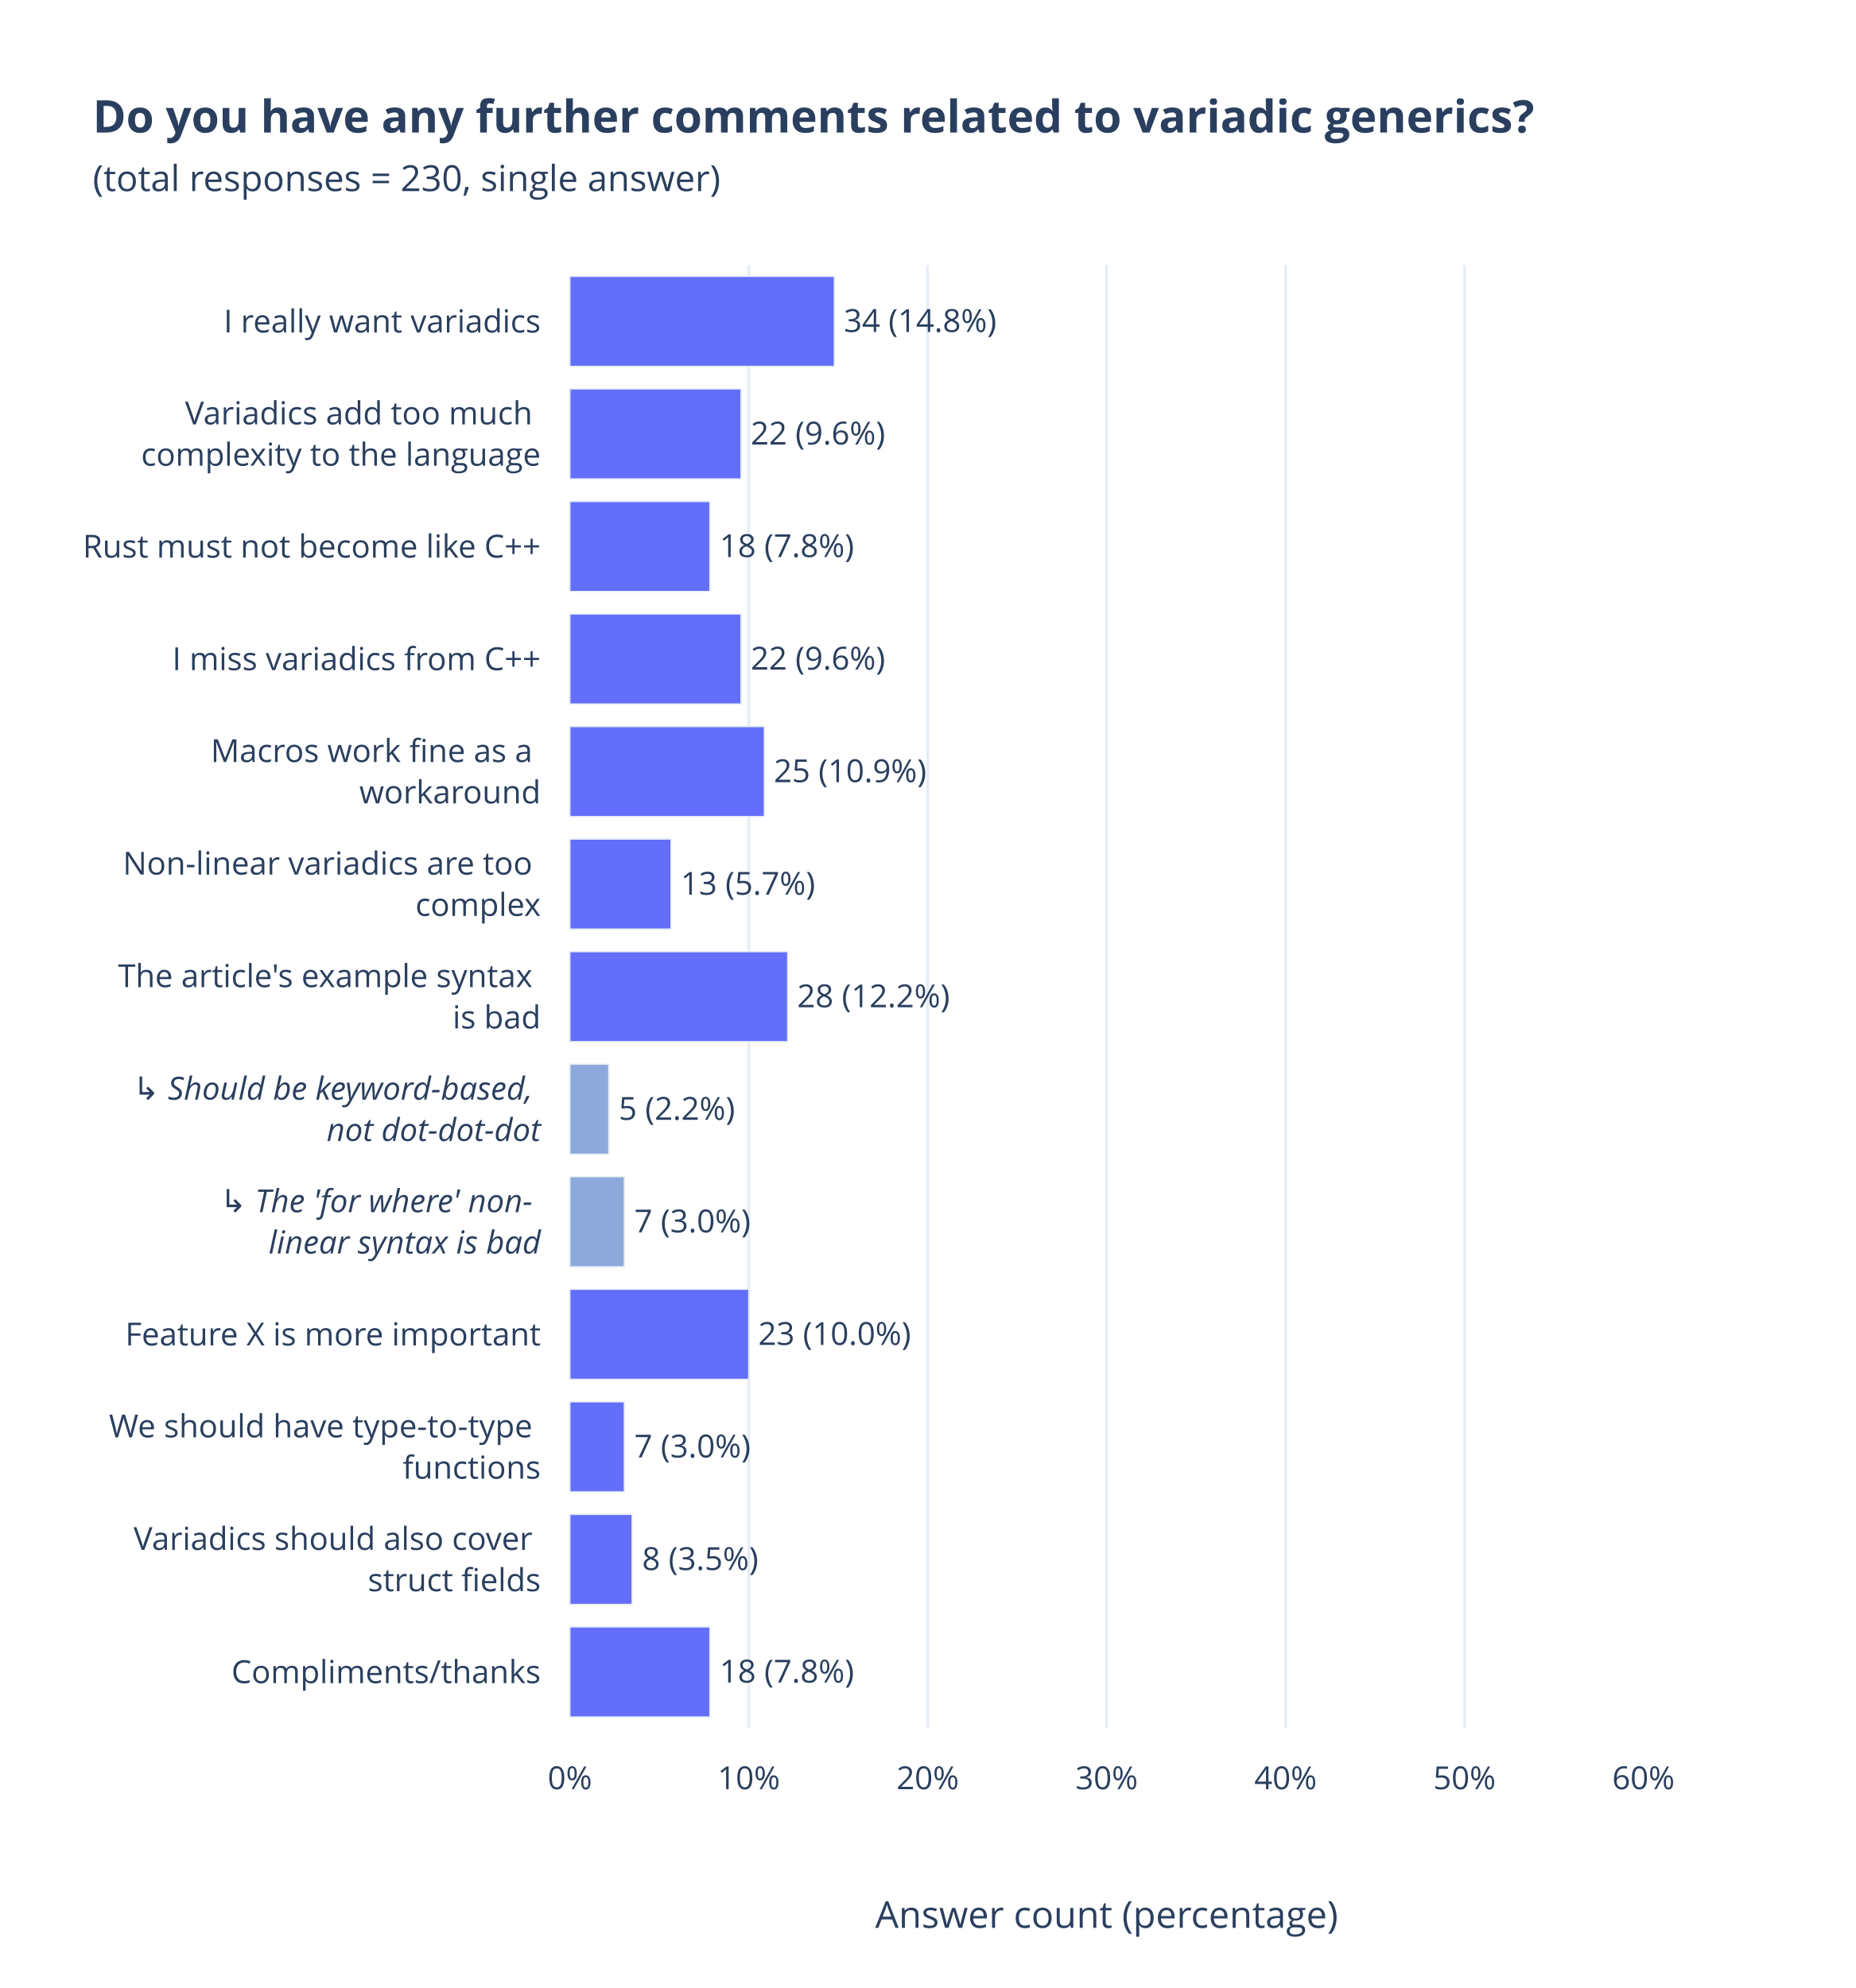
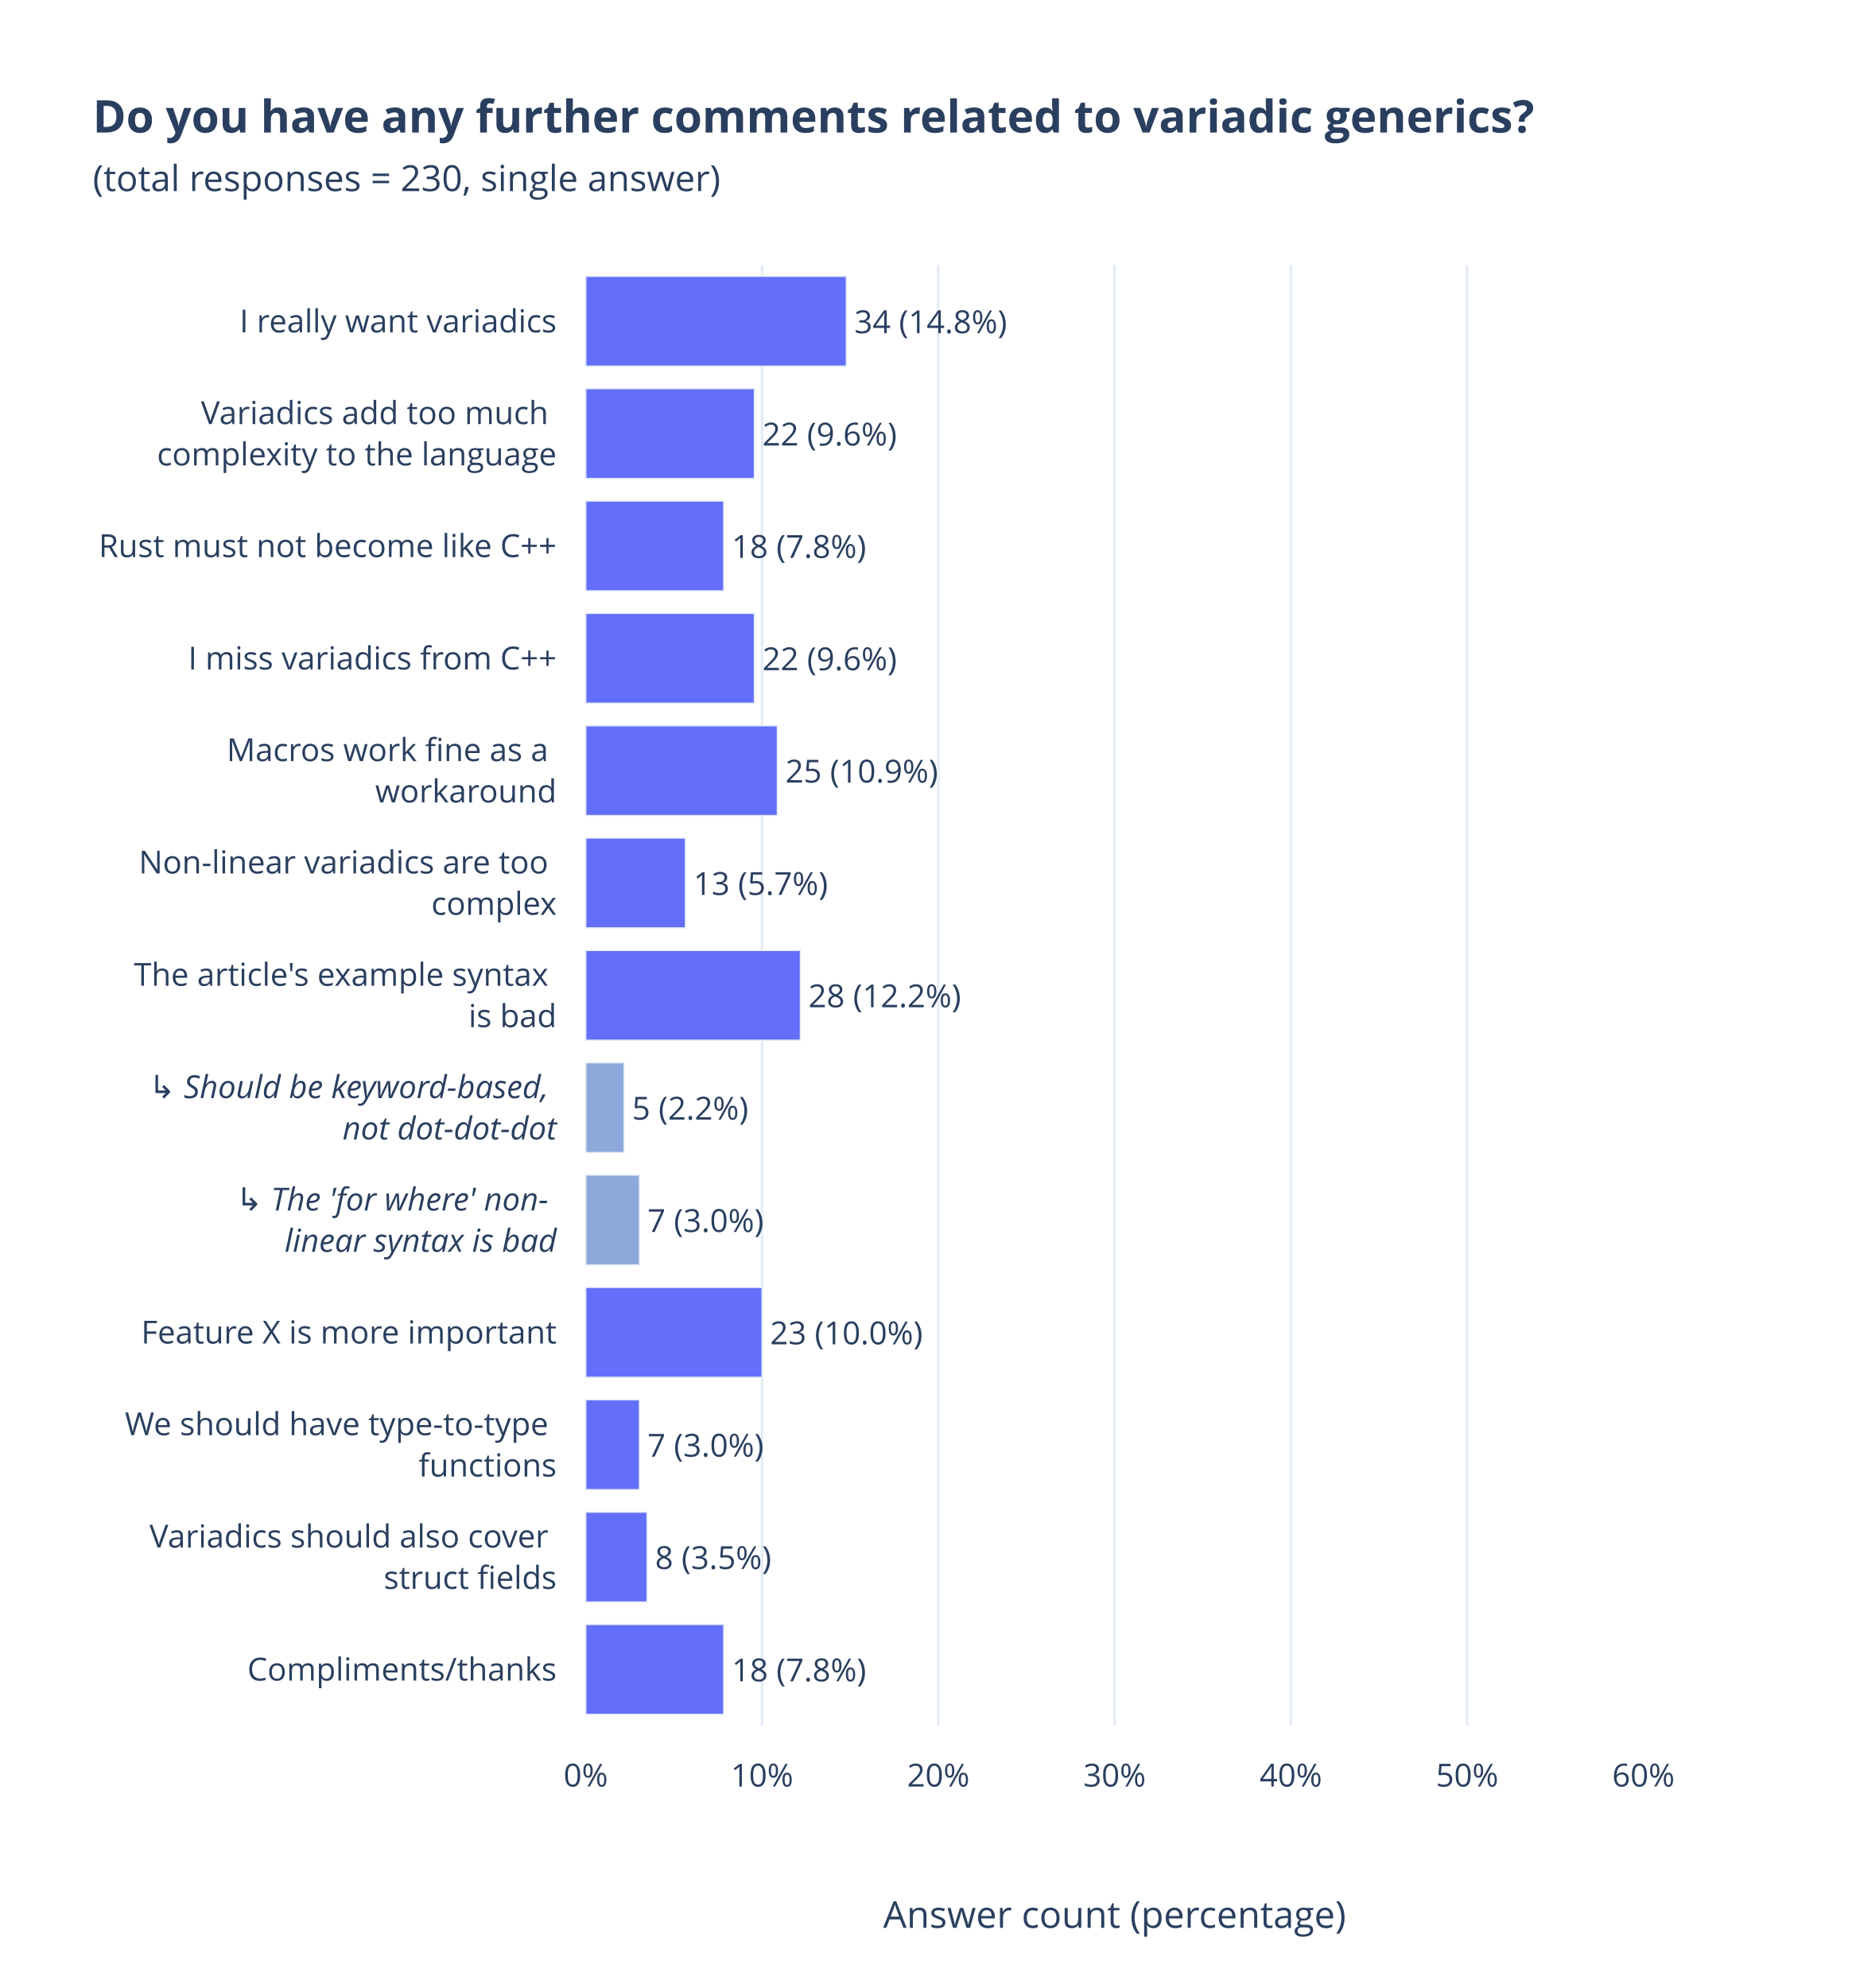
<svg xmlns="http://www.w3.org/2000/svg" class="main-svg" width="700" height="750" style="" viewBox="0 0 700 750">
  <rect x="0" y="0" width="700" height="750" style="fill: rgb(255, 255, 255); fill-opacity: 1;" />
-   <defs id="defs-25baeb">
+   <defs id="defs-d99939">
    <g class="clips">
-       <clipPath id="clip25baebxyplot" class="plotclip">
-         <rect width="405" height="552" />
-       </clipPath>
-       <clipPath class="axesclip" id="clip25baebx">
-         <rect x="215" y="0" width="405" height="750" />
-       </clipPath>
-       <clipPath class="axesclip" id="clip25baeby">
-         <rect x="0" y="100" width="700" height="552" />
-       </clipPath>
-       <clipPath class="axesclip" id="clip25baebxy">
-         <rect x="215" y="100" width="405" height="552" />
+       <clipPath id="clipd99939xyplot" class="plotclip">
+         <rect width="399" height="551" />
+       </clipPath>
+       <clipPath class="axesclip" id="clipd99939x">
+         <rect x="221" y="0" width="399" height="750" />
+       </clipPath>
+       <clipPath class="axesclip" id="clipd99939y">
+         <rect x="0" y="100" width="700" height="551" />
+       </clipPath>
+       <clipPath class="axesclip" id="clipd99939xy">
+         <rect x="221" y="100" width="399" height="551" />
      </clipPath>
    </g>
    <g class="gradients" />
    <g class="patterns" />
  </defs>
  <g class="bglayer">
-     <rect class="bg" x="205" y="90" width="425" height="572" style="fill: rgb(255, 255, 255); fill-opacity: 1; stroke-width: 0;" />
+     <rect class="bg" x="211" y="90" width="419" height="571" style="fill: rgb(255, 255, 255); fill-opacity: 1; stroke-width: 0;" />
  </g>
  <g class="layer-below">
    <g class="imagelayer" />
    <g class="shapelayer" />
  </g>
  <g class="cartesianlayer">
    <g class="subplot xy">
      <g class="layer-subplot">
        <g class="shapelayer" />
        <g class="imagelayer" />
      </g>
      <g class="minor-gridlayer">
        <g class="x" />
        <g class="y" />
      </g>
      <g class="gridlayer">
        <g class="x">
-           <path class="xgrid crisp" transform="translate(282.5,0)" d="M0,100v552" style="stroke: rgb(229, 236, 246); stroke-opacity: 1; stroke-width: 1px;" />
-           <path class="xgrid crisp" transform="translate(350,0)" d="M0,100v552" style="stroke: rgb(229, 236, 246); stroke-opacity: 1; stroke-width: 1px;" />
-           <path class="xgrid crisp" transform="translate(417.5,0)" d="M0,100v552" style="stroke: rgb(229, 236, 246); stroke-opacity: 1; stroke-width: 1px;" />
-           <path class="xgrid crisp" transform="translate(485,0)" d="M0,100v552" style="stroke: rgb(229, 236, 246); stroke-opacity: 1; stroke-width: 1px;" />
-           <path class="xgrid crisp" transform="translate(552.5,0)" d="M0,100v552" style="stroke: rgb(229, 236, 246); stroke-opacity: 1; stroke-width: 1px;" />
+           <path class="xgrid crisp" transform="translate(287.5,0)" d="M0,100v551" style="stroke: rgb(229, 236, 246); stroke-opacity: 1; stroke-width: 1px;" />
+           <path class="xgrid crisp" transform="translate(354,0)" d="M0,100v551" style="stroke: rgb(229, 236, 246); stroke-opacity: 1; stroke-width: 1px;" />
+           <path class="xgrid crisp" transform="translate(420.5,0)" d="M0,100v551" style="stroke: rgb(229, 236, 246); stroke-opacity: 1; stroke-width: 1px;" />
+           <path class="xgrid crisp" transform="translate(487,0)" d="M0,100v551" style="stroke: rgb(229, 236, 246); stroke-opacity: 1; stroke-width: 1px;" />
+           <path class="xgrid crisp" transform="translate(553.5,0)" d="M0,100v551" style="stroke: rgb(229, 236, 246); stroke-opacity: 1; stroke-width: 1px;" />
        </g>
        <g class="y" />
      </g>
      <g class="zerolinelayer">
-         <path class="xzl zl crisp" transform="translate(215,0)" d="M0,100v552" style="stroke: rgb(255, 255, 255); stroke-opacity: 1; stroke-width: 2px;" />
+         <path class="xzl zl crisp" transform="translate(221,0)" d="M0,100v551" style="stroke: rgb(255, 255, 255); stroke-opacity: 1; stroke-width: 2px;" />
      </g>
      <g class="layer-between">
        <g class="shapelayer" />
        <g class="imagelayer" />
      </g>
      <path class="xlines-below" />
      <path class="ylines-below" />
      <g class="overlines-below" />
      <g class="xaxislayer-below" />
      <g class="yaxislayer-below" />
      <g class="overaxes-below" />
      <g class="overplot">
-         <g class="xy" transform="translate(215,100)" clip-path="url(#clip25baebxyplot)">
+         <g class="xy" transform="translate(221,100)" clip-path="url(#clipd99939xyplot)">
          <g class="barlayer mlayer">
            <g class="trace bars" style="opacity: 1;">
              <g class="points">
                <g class="point">
-                   <path d="M0,38.22V4.25H99.78V38.22Z" style="vector-effect: none; opacity: 1; stroke-width: 0.5px; fill: rgb(99, 110, 250); fill-opacity: 1; stroke: rgb(229, 236, 246); stroke-opacity: 1;" />
-                   <text class="bartext bartext-outside" text-anchor="middle" data-notex="1" x="0" y="0" style="font-family: 'Open Sans', verdana, arial, sans-serif; font-size: 12px; fill: rgb(42, 63, 95); fill-opacity: 1; white-space: pre;" transform="translate(132.1394,25.235)">34 (14.8%)</text>
-                 </g>
-                 <g class="point">
-                   <path d="M0,80.68V46.71H64.57V80.68Z" style="vector-effect: none; opacity: 1; stroke-width: 0.5px; fill: rgb(99, 110, 250); fill-opacity: 1; stroke: rgb(229, 236, 246); stroke-opacity: 1;" />
-                   <text class="bartext bartext-outside" text-anchor="middle" data-notex="1" x="0" y="0" style="font-family: 'Open Sans', verdana, arial, sans-serif; font-size: 12px; fill: rgb(42, 63, 95); fill-opacity: 1; white-space: pre;" transform="translate(93.58562,67.695)">22 (9.6%)</text>
-                 </g>
-                 <g class="point">
-                   <path d="M0,123.14V89.17H52.83V123.14Z" style="vector-effect: none; opacity: 1; stroke-width: 0.5px; fill: rgb(99, 110, 250); fill-opacity: 1; stroke: rgb(229, 236, 246); stroke-opacity: 1;" />
-                   <text class="bartext bartext-outside" text-anchor="middle" data-notex="1" x="0" y="0" style="font-family: 'Open Sans', verdana, arial, sans-serif; font-size: 12px; fill: rgb(42, 63, 95); fill-opacity: 1; white-space: pre;" transform="translate(81.84562,110.155)">18 (7.8%)</text>
-                 </g>
-                 <g class="point">
-                   <path d="M0,165.6V131.63H64.57V165.6Z" style="vector-effect: none; opacity: 1; stroke-width: 0.5px; fill: rgb(99, 110, 250); fill-opacity: 1; stroke: rgb(229, 236, 246); stroke-opacity: 1;" />
-                   <text class="bartext bartext-outside" text-anchor="middle" data-notex="1" x="0" y="0" style="font-family: 'Open Sans', verdana, arial, sans-serif; font-size: 12px; fill: rgb(42, 63, 95); fill-opacity: 1; white-space: pre;" transform="translate(93.58562,152.615)">22 (9.6%)</text>
-                 </g>
-                 <g class="point">
-                   <path d="M0,208.06V174.09H73.37V208.06Z" style="vector-effect: none; opacity: 1; stroke-width: 0.5px; fill: rgb(99, 110, 250); fill-opacity: 1; stroke: rgb(229, 236, 246); stroke-opacity: 1;" />
-                   <text class="bartext bartext-outside" text-anchor="middle" data-notex="1" x="0" y="0" style="font-family: 'Open Sans', verdana, arial, sans-serif; font-size: 12px; fill: rgb(42, 63, 95); fill-opacity: 1; white-space: pre;" transform="translate(105.7294,195.075)">25 (10.9%)</text>
-                 </g>
-                 <g class="point">
-                   <path d="M0,250.52V216.55H38.15V250.52Z" style="vector-effect: none; opacity: 1; stroke-width: 0.5px; fill: rgb(99, 110, 250); fill-opacity: 1; stroke: rgb(229, 236, 246); stroke-opacity: 1;" />
-                   <text class="bartext bartext-outside" text-anchor="middle" data-notex="1" x="0" y="0" style="font-family: 'Open Sans', verdana, arial, sans-serif; font-size: 12px; fill: rgb(42, 63, 95); fill-opacity: 1; white-space: pre;" transform="translate(67.16563,237.535)">13 (5.7%)</text>
-                 </g>
-                 <g class="point">
-                   <path d="M0,292.98V259.02H82.17V292.98Z" style="vector-effect: none; opacity: 1; stroke-width: 0.5px; fill: rgb(99, 110, 250); fill-opacity: 1; stroke: rgb(229, 236, 246); stroke-opacity: 1;" />
-                   <text class="bartext bartext-outside" text-anchor="middle" data-notex="1" x="0" y="0" style="font-family: 'Open Sans', verdana, arial, sans-serif; font-size: 12px; fill: rgb(42, 63, 95); fill-opacity: 1; white-space: pre;" transform="translate(114.5294,280)">28 (12.2%)</text>
-                 </g>
-                 <g class="point">
-                   <path d="M0,335.45V301.48H14.67V335.45Z" style="vector-effect: none; opacity: 1; stroke-width: 0.5px; fill: rgb(141, 169, 219); fill-opacity: 1; stroke: rgb(229, 236, 246); stroke-opacity: 1;" />
-                   <text class="bartext bartext-outside" text-anchor="middle" data-notex="1" x="0" y="0" style="font-family: 'Open Sans', verdana, arial, sans-serif; font-size: 12px; fill: rgb(42, 63, 95); fill-opacity: 1; white-space: pre;" transform="translate(40.3575,322.465)">5 (2.2%)</text>
-                 </g>
-                 <g class="point">
-                   <path d="M0,377.91V343.94H20.54V377.91Z" style="vector-effect: none; opacity: 1; stroke-width: 0.5px; fill: rgb(141, 169, 219); fill-opacity: 1; stroke: rgb(229, 236, 246); stroke-opacity: 1;" />
-                   <text class="bartext bartext-outside" text-anchor="middle" data-notex="1" x="0" y="0" style="font-family: 'Open Sans', verdana, arial, sans-serif; font-size: 12px; fill: rgb(42, 63, 95); fill-opacity: 1; white-space: pre;" transform="translate(46.2275,364.925)">7 (3.0%)</text>
-                 </g>
-                 <g class="point">
-                   <path d="M0,420.37V386.4H67.5V420.37Z" style="vector-effect: none; opacity: 1; stroke-width: 0.5px; fill: rgb(99, 110, 250); fill-opacity: 1; stroke: rgb(229, 236, 246); stroke-opacity: 1;" />
-                   <text class="bartext bartext-outside" text-anchor="middle" data-notex="1" x="0" y="0" style="font-family: 'Open Sans', verdana, arial, sans-serif; font-size: 12px; fill: rgb(42, 63, 95); fill-opacity: 1; white-space: pre;" transform="translate(99.85938,407.385)">23 (10.0%)</text>
-                 </g>
-                 <g class="point">
-                   <path d="M0,462.83V428.86H20.54V462.83Z" style="vector-effect: none; opacity: 1; stroke-width: 0.5px; fill: rgb(99, 110, 250); fill-opacity: 1; stroke: rgb(229, 236, 246); stroke-opacity: 1;" />
-                   <text class="bartext bartext-outside" text-anchor="middle" data-notex="1" x="0" y="0" style="font-family: 'Open Sans', verdana, arial, sans-serif; font-size: 12px; fill: rgb(42, 63, 95); fill-opacity: 1; white-space: pre;" transform="translate(46.2275,449.845)">7 (3.0%)</text>
-                 </g>
-                 <g class="point">
-                   <path d="M0,505.29V471.32H23.48V505.29Z" style="vector-effect: none; opacity: 1; stroke-width: 0.5px; fill: rgb(99, 110, 250); fill-opacity: 1; stroke: rgb(229, 236, 246); stroke-opacity: 1;" />
-                   <text class="bartext bartext-outside" text-anchor="middle" data-notex="1" x="0" y="0" style="font-family: 'Open Sans', verdana, arial, sans-serif; font-size: 12px; fill: rgb(42, 63, 95); fill-opacity: 1; white-space: pre;" transform="translate(49.1675,492.305)">8 (3.5%)</text>
-                 </g>
-                 <g class="point">
-                   <path d="M0,547.75V513.78H52.83V547.75Z" style="vector-effect: none; opacity: 1; stroke-width: 0.5px; fill: rgb(99, 110, 250); fill-opacity: 1; stroke: rgb(229, 236, 246); stroke-opacity: 1;" />
-                   <text class="bartext bartext-outside" text-anchor="middle" data-notex="1" x="0" y="0" style="font-family: 'Open Sans', verdana, arial, sans-serif; font-size: 12px; fill: rgb(42, 63, 95); fill-opacity: 1; white-space: pre;" transform="translate(81.84562,534.765)">18 (7.8%)</text>
+                   <path d="M0,38.15V4.24H98.3V38.15Z" style="vector-effect: none; opacity: 1; stroke-width: 0.5px; fill: rgb(99, 110, 250); fill-opacity: 1; stroke: rgb(229, 236, 246); stroke-opacity: 1;" />
+                   <text class="bartext bartext-outside" text-anchor="middle" data-notex="1" x="0" y="0" style="font-family: 'Open Sans', verdana, arial, sans-serif; font-size: 12px; fill: rgb(42, 63, 95); fill-opacity: 1; white-space: pre;" transform="translate(130.1125,25.695)">34 (14.8%)</text>
+                 </g>
+                 <g class="point">
+                   <path d="M0,80.53V46.62H63.61V80.53Z" style="vector-effect: none; opacity: 1; stroke-width: 0.5px; fill: rgb(99, 110, 250); fill-opacity: 1; stroke: rgb(229, 236, 246); stroke-opacity: 1;" />
+                   <text class="bartext bartext-outside" text-anchor="middle" data-notex="1" x="0" y="0" style="font-family: 'Open Sans', verdana, arial, sans-serif; font-size: 12px; fill: rgb(42, 63, 95); fill-opacity: 1; white-space: pre;" transform="translate(91.985,68.075)">22 (9.6%)</text>
+                 </g>
+                 <g class="point">
+                   <path d="M0,122.92V89.01H52.04V122.92Z" style="vector-effect: none; opacity: 1; stroke-width: 0.5px; fill: rgb(99, 110, 250); fill-opacity: 1; stroke: rgb(229, 236, 246); stroke-opacity: 1;" />
+                   <text class="bartext bartext-outside" text-anchor="middle" data-notex="1" x="0" y="0" style="font-family: 'Open Sans', verdana, arial, sans-serif; font-size: 12px; fill: rgb(42, 63, 95); fill-opacity: 1; white-space: pre;" transform="translate(80.415,110.465)">18 (7.8%)</text>
+                 </g>
+                 <g class="point">
+                   <path d="M0,165.3V131.39H63.61V165.3Z" style="vector-effect: none; opacity: 1; stroke-width: 0.5px; fill: rgb(99, 110, 250); fill-opacity: 1; stroke: rgb(229, 236, 246); stroke-opacity: 1;" />
+                   <text class="bartext bartext-outside" text-anchor="middle" data-notex="1" x="0" y="0" style="font-family: 'Open Sans', verdana, arial, sans-serif; font-size: 12px; fill: rgb(42, 63, 95); fill-opacity: 1; white-space: pre;" transform="translate(91.985,152.845)">22 (9.6%)</text>
+                 </g>
+                 <g class="point">
+                   <path d="M0,207.68V173.78H72.28V207.68Z" style="vector-effect: none; opacity: 1; stroke-width: 0.5px; fill: rgb(99, 110, 250); fill-opacity: 1; stroke: rgb(229, 236, 246); stroke-opacity: 1;" />
+                   <text class="bartext bartext-outside" text-anchor="middle" data-notex="1" x="0" y="0" style="font-family: 'Open Sans', verdana, arial, sans-serif; font-size: 12px; fill: rgb(42, 63, 95); fill-opacity: 1; white-space: pre;" transform="translate(104.0925,195.23)">25 (10.9%)</text>
+                 </g>
+                 <g class="point">
+                   <path d="M0,250.07V216.16H37.59V250.07Z" style="vector-effect: none; opacity: 1; stroke-width: 0.5px; fill: rgb(99, 110, 250); fill-opacity: 1; stroke: rgb(229, 236, 246); stroke-opacity: 1;" />
+                   <text class="bartext bartext-outside" text-anchor="middle" data-notex="1" x="0" y="0" style="font-family: 'Open Sans', verdana, arial, sans-serif; font-size: 12px; fill: rgb(42, 63, 95); fill-opacity: 1; white-space: pre;" transform="translate(65.965,237.615)">13 (5.7%)</text>
+                 </g>
+                 <g class="point">
+                   <path d="M0,292.45V258.55H80.96V292.45Z" style="vector-effect: none; opacity: 1; stroke-width: 0.5px; fill: rgb(99, 110, 250); fill-opacity: 1; stroke: rgb(229, 236, 246); stroke-opacity: 1;" />
+                   <text class="bartext bartext-outside" text-anchor="middle" data-notex="1" x="0" y="0" style="font-family: 'Open Sans', verdana, arial, sans-serif; font-size: 12px; fill: rgb(42, 63, 95); fill-opacity: 1; white-space: pre;" transform="translate(112.7725,280)">28 (12.2%)</text>
+                 </g>
+                 <g class="point">
+                   <path d="M0,334.84V300.93H14.46V334.84Z" style="vector-effect: none; opacity: 1; stroke-width: 0.5px; fill: rgb(141, 169, 219); fill-opacity: 1; stroke: rgb(229, 236, 246); stroke-opacity: 1;" />
+                   <text class="bartext bartext-outside" text-anchor="middle" data-notex="1" x="0" y="0" style="font-family: 'Open Sans', verdana, arial, sans-serif; font-size: 12px; fill: rgb(42, 63, 95); fill-opacity: 1; white-space: pre;" transform="translate(39.3975,322.385)">5 (2.2%)</text>
+                 </g>
+                 <g class="point">
+                   <path d="M0,377.22V343.32H20.24V377.22Z" style="vector-effect: none; opacity: 1; stroke-width: 0.5px; fill: rgb(141, 169, 219); fill-opacity: 1; stroke: rgb(229, 236, 246); stroke-opacity: 1;" />
+                   <text class="bartext bartext-outside" text-anchor="middle" data-notex="1" x="0" y="0" style="font-family: 'Open Sans', verdana, arial, sans-serif; font-size: 12px; fill: rgb(42, 63, 95); fill-opacity: 1; white-space: pre;" transform="translate(45.1775,364.77)">7 (3.0%)</text>
+                 </g>
+                 <g class="point">
+                   <path d="M0,419.61V385.7H66.5V419.61Z" style="vector-effect: none; opacity: 1; stroke-width: 0.5px; fill: rgb(99, 110, 250); fill-opacity: 1; stroke: rgb(229, 236, 246); stroke-opacity: 1;" />
+                   <text class="bartext bartext-outside" text-anchor="middle" data-notex="1" x="0" y="0" style="font-family: 'Open Sans', verdana, arial, sans-serif; font-size: 12px; fill: rgb(42, 63, 95); fill-opacity: 1; white-space: pre;" transform="translate(98.3125,407.155)">23 (10.0%)</text>
+                 </g>
+                 <g class="point">
+                   <path d="M0,461.99V428.08H20.24V461.99Z" style="vector-effect: none; opacity: 1; stroke-width: 0.5px; fill: rgb(99, 110, 250); fill-opacity: 1; stroke: rgb(229, 236, 246); stroke-opacity: 1;" />
+                   <text class="bartext bartext-outside" text-anchor="middle" data-notex="1" x="0" y="0" style="font-family: 'Open Sans', verdana, arial, sans-serif; font-size: 12px; fill: rgb(42, 63, 95); fill-opacity: 1; white-space: pre;" transform="translate(45.1775,449.535)">7 (3.0%)</text>
+                 </g>
+                 <g class="point">
+                   <path d="M0,504.38V470.47H23.13V504.38Z" style="vector-effect: none; opacity: 1; stroke-width: 0.5px; fill: rgb(99, 110, 250); fill-opacity: 1; stroke: rgb(229, 236, 246); stroke-opacity: 1;" />
+                   <text class="bartext bartext-outside" text-anchor="middle" data-notex="1" x="0" y="0" style="font-family: 'Open Sans', verdana, arial, sans-serif; font-size: 12px; fill: rgb(42, 63, 95); fill-opacity: 1; white-space: pre;" transform="translate(48.0675,491.925)">8 (3.5%)</text>
+                 </g>
+                 <g class="point">
+                   <path d="M0,546.76V512.85H52.04V546.76Z" style="vector-effect: none; opacity: 1; stroke-width: 0.5px; fill: rgb(99, 110, 250); fill-opacity: 1; stroke: rgb(229, 236, 246); stroke-opacity: 1;" />
+                   <text class="bartext bartext-outside" text-anchor="middle" data-notex="1" x="0" y="0" style="font-family: 'Open Sans', verdana, arial, sans-serif; font-size: 12px; fill: rgb(42, 63, 95); fill-opacity: 1; white-space: pre;" transform="translate(80.415,534.305)">18 (7.8%)</text>
                </g>
              </g>
            </g>
          </g>
        </g>
      </g>
      <path class="xlines-above crisp" d="M0,0" style="fill: none;" />
      <path class="ylines-above crisp" d="M0,0" style="fill: none;" />
      <g class="overlines-above" />
      <g class="xaxislayer-above">
        <g class="xtick">
-           <text text-anchor="middle" x="0" y="675" transform="translate(215,0)" style="font-family: 'Open Sans', verdana, arial, sans-serif; font-size: 12px; fill: rgb(42, 63, 95); fill-opacity: 1; white-space: pre; opacity: 1;">0%</text>
-         </g>
-         <g class="xtick">
-           <text text-anchor="middle" x="0" y="675" style="font-family: 'Open Sans', verdana, arial, sans-serif; font-size: 12px; fill: rgb(42, 63, 95); fill-opacity: 1; white-space: pre; opacity: 1;" transform="translate(282.5,0)">10%</text>
-         </g>
-         <g class="xtick">
-           <text text-anchor="middle" x="0" y="675" style="font-family: 'Open Sans', verdana, arial, sans-serif; font-size: 12px; fill: rgb(42, 63, 95); fill-opacity: 1; white-space: pre; opacity: 1;" transform="translate(350,0)">20%</text>
-         </g>
-         <g class="xtick">
-           <text text-anchor="middle" x="0" y="675" style="font-family: 'Open Sans', verdana, arial, sans-serif; font-size: 12px; fill: rgb(42, 63, 95); fill-opacity: 1; white-space: pre; opacity: 1;" transform="translate(417.5,0)">30%</text>
-         </g>
-         <g class="xtick">
-           <text text-anchor="middle" x="0" y="675" style="font-family: 'Open Sans', verdana, arial, sans-serif; font-size: 12px; fill: rgb(42, 63, 95); fill-opacity: 1; white-space: pre; opacity: 1;" transform="translate(485,0)">40%</text>
-         </g>
-         <g class="xtick">
-           <text text-anchor="middle" x="0" y="675" style="font-family: 'Open Sans', verdana, arial, sans-serif; font-size: 12px; fill: rgb(42, 63, 95); fill-opacity: 1; white-space: pre; opacity: 1;" transform="translate(552.5,0)">50%</text>
-         </g>
-         <g class="xtick">
-           <text text-anchor="middle" x="0" y="675" style="font-family: 'Open Sans', verdana, arial, sans-serif; font-size: 12px; fill: rgb(42, 63, 95); fill-opacity: 1; white-space: pre; opacity: 1;" transform="translate(620,0)">60%</text>
+           <text text-anchor="middle" x="0" y="674" transform="translate(221,0)" style="font-family: 'Open Sans', verdana, arial, sans-serif; font-size: 12px; fill: rgb(42, 63, 95); fill-opacity: 1; white-space: pre; opacity: 1;">0%</text>
+         </g>
+         <g class="xtick">
+           <text text-anchor="middle" x="0" y="674" style="font-family: 'Open Sans', verdana, arial, sans-serif; font-size: 12px; fill: rgb(42, 63, 95); fill-opacity: 1; white-space: pre; opacity: 1;" transform="translate(287.5,0)">10%</text>
+         </g>
+         <g class="xtick">
+           <text text-anchor="middle" x="0" y="674" style="font-family: 'Open Sans', verdana, arial, sans-serif; font-size: 12px; fill: rgb(42, 63, 95); fill-opacity: 1; white-space: pre; opacity: 1;" transform="translate(354,0)">20%</text>
+         </g>
+         <g class="xtick">
+           <text text-anchor="middle" x="0" y="674" style="font-family: 'Open Sans', verdana, arial, sans-serif; font-size: 12px; fill: rgb(42, 63, 95); fill-opacity: 1; white-space: pre; opacity: 1;" transform="translate(420.5,0)">30%</text>
+         </g>
+         <g class="xtick">
+           <text text-anchor="middle" x="0" y="674" style="font-family: 'Open Sans', verdana, arial, sans-serif; font-size: 12px; fill: rgb(42, 63, 95); fill-opacity: 1; white-space: pre; opacity: 1;" transform="translate(487,0)">40%</text>
+         </g>
+         <g class="xtick">
+           <text text-anchor="middle" x="0" y="674" style="font-family: 'Open Sans', verdana, arial, sans-serif; font-size: 12px; fill: rgb(42, 63, 95); fill-opacity: 1; white-space: pre; opacity: 1;" transform="translate(553.5,0)">50%</text>
+         </g>
+         <g class="xtick">
+           <text text-anchor="middle" x="0" y="674" style="font-family: 'Open Sans', verdana, arial, sans-serif; font-size: 12px; fill: rgb(42, 63, 95); fill-opacity: 1; white-space: pre; opacity: 1;" transform="translate(620,0)">60%</text>
        </g>
      </g>
      <g class="yaxislayer-above">
        <g class="ytick">
-           <text text-anchor="end" x="204" y="4.2" transform="translate(0,630.77)" style="font-family: 'Open Sans', verdana, arial, sans-serif; font-size: 12px; fill: rgb(42, 63, 95); fill-opacity: 1; white-space: pre; opacity: 1;">Compliments/thanks</text>
-         </g>
-         <g class="ytick">
-           <text text-anchor="end" x="204" y="4.2" transform="translate(0,588.31)translate(0,-7.8)" style="font-family: 'Open Sans', verdana, arial, sans-serif; font-size: 12px; fill: rgb(42, 63, 95); fill-opacity: 1; white-space: pre; opacity: 1;">
-             <tspan class="line" dy="0em" x="204" y="4.2">Variadics should also cover</tspan>
-             <tspan class="line" dy="1.3em" x="204" y="4.2">struct fields</tspan>
-           </text>
-         </g>
-         <g class="ytick">
-           <text text-anchor="end" x="204" y="4.2" transform="translate(0,545.85)translate(0,-7.8)" style="font-family: 'Open Sans', verdana, arial, sans-serif; font-size: 12px; fill: rgb(42, 63, 95); fill-opacity: 1; white-space: pre; opacity: 1;">
-             <tspan class="line" dy="0em" x="204" y="4.2">We should have type-to-type</tspan>
-             <tspan class="line" dy="1.3em" x="204" y="4.2">functions</tspan>
-           </text>
-         </g>
-         <g class="ytick">
-           <text text-anchor="end" x="204" y="4.2" transform="translate(0,503.38)" style="font-family: 'Open Sans', verdana, arial, sans-serif; font-size: 12px; fill: rgb(42, 63, 95); fill-opacity: 1; white-space: pre; opacity: 1;">Feature X is more important</text>
-         </g>
-         <g class="ytick">
-           <text text-anchor="end" x="204" y="4.2" transform="translate(0,460.92)translate(0,-7.8)" style="font-family: 'Open Sans', verdana, arial, sans-serif; font-size: 12px; fill: rgb(42, 63, 95); fill-opacity: 1; white-space: pre; opacity: 1;">
-             <tspan class="line" dy="0em" x="204" y="4.2">
+           <text text-anchor="end" x="210" y="4.2" transform="translate(0,629.81)" style="font-family: 'Open Sans', verdana, arial, sans-serif; font-size: 12px; fill: rgb(42, 63, 95); fill-opacity: 1; white-space: pre; opacity: 1;">Compliments/thanks</text>
+         </g>
+         <g class="ytick">
+           <text text-anchor="end" x="210" y="4.2" transform="translate(0,587.42)translate(0,-7.8)" style="font-family: 'Open Sans', verdana, arial, sans-serif; font-size: 12px; fill: rgb(42, 63, 95); fill-opacity: 1; white-space: pre; opacity: 1;">
+             <tspan class="line" dy="0em" x="210" y="4.2">Variadics should also cover</tspan>
+             <tspan class="line" dy="1.3em" x="210" y="4.2">struct fields</tspan>
+           </text>
+         </g>
+         <g class="ytick">
+           <text text-anchor="end" x="210" y="4.2" transform="translate(0,545.04)translate(0,-7.8)" style="font-family: 'Open Sans', verdana, arial, sans-serif; font-size: 12px; fill: rgb(42, 63, 95); fill-opacity: 1; white-space: pre; opacity: 1;">
+             <tspan class="line" dy="0em" x="210" y="4.2">We should have type-to-type</tspan>
+             <tspan class="line" dy="1.3em" x="210" y="4.2">functions</tspan>
+           </text>
+         </g>
+         <g class="ytick">
+           <text text-anchor="end" x="210" y="4.2" transform="translate(0,502.65)" style="font-family: 'Open Sans', verdana, arial, sans-serif; font-size: 12px; fill: rgb(42, 63, 95); fill-opacity: 1; white-space: pre; opacity: 1;">Feature X is more important</text>
+         </g>
+         <g class="ytick">
+           <text text-anchor="end" x="210" y="4.2" transform="translate(0,460.27)translate(0,-7.8)" style="font-family: 'Open Sans', verdana, arial, sans-serif; font-size: 12px; fill: rgb(42, 63, 95); fill-opacity: 1; white-space: pre; opacity: 1;">
+             <tspan class="line" dy="0em" x="210" y="4.2">
              <tspan style="font-style:italic">↳ The 'for where' non-</tspan>
            </tspan>
-             <tspan class="line" dy="1.3em" x="204" y="4.2">
+             <tspan class="line" dy="1.3em" x="210" y="4.2">
              <tspan style="font-style:italic">linear syntax is bad</tspan>
            </tspan>
          </text>
        </g>
        <g class="ytick">
-           <text text-anchor="end" x="204" y="4.2" transform="translate(0,418.46)translate(0,-7.8)" style="font-family: 'Open Sans', verdana, arial, sans-serif; font-size: 12px; fill: rgb(42, 63, 95); fill-opacity: 1; white-space: pre; opacity: 1;">
-             <tspan class="line" dy="0em" x="204" y="4.2">
+           <text text-anchor="end" x="210" y="4.2" transform="translate(0,417.88)translate(0,-7.8)" style="font-family: 'Open Sans', verdana, arial, sans-serif; font-size: 12px; fill: rgb(42, 63, 95); fill-opacity: 1; white-space: pre; opacity: 1;">
+             <tspan class="line" dy="0em" x="210" y="4.2">
              <tspan style="font-style:italic">↳ Should be keyword-based,</tspan>
            </tspan>
-             <tspan class="line" dy="1.3em" x="204" y="4.2">
+             <tspan class="line" dy="1.3em" x="210" y="4.2">
              <tspan style="font-style:italic">not dot-dot-dot</tspan>
            </tspan>
          </text>
        </g>
        <g class="ytick">
-           <text text-anchor="end" x="204" y="4.2" transform="translate(0,376)translate(0,-7.8)" style="font-family: 'Open Sans', verdana, arial, sans-serif; font-size: 12px; fill: rgb(42, 63, 95); fill-opacity: 1; white-space: pre; opacity: 1;">
-             <tspan class="line" dy="0em" x="204" y="4.2">The article's example syntax</tspan>
-             <tspan class="line" dy="1.3em" x="204" y="4.2">is bad</tspan>
-           </text>
-         </g>
-         <g class="ytick">
-           <text text-anchor="end" x="204" y="4.2" transform="translate(0,333.54)translate(0,-7.8)" style="font-family: 'Open Sans', verdana, arial, sans-serif; font-size: 12px; fill: rgb(42, 63, 95); fill-opacity: 1; white-space: pre; opacity: 1;">
-             <tspan class="line" dy="0em" x="204" y="4.2">Non-linear variadics are too</tspan>
-             <tspan class="line" dy="1.3em" x="204" y="4.2">complex</tspan>
-           </text>
-         </g>
-         <g class="ytick">
-           <text text-anchor="end" x="204" y="4.2" transform="translate(0,291.08)translate(0,-7.8)" style="font-family: 'Open Sans', verdana, arial, sans-serif; font-size: 12px; fill: rgb(42, 63, 95); fill-opacity: 1; white-space: pre; opacity: 1;">
-             <tspan class="line" dy="0em" x="204" y="4.2">Macros work fine as a</tspan>
-             <tspan class="line" dy="1.3em" x="204" y="4.2">workaround</tspan>
-           </text>
-         </g>
-         <g class="ytick">
-           <text text-anchor="end" x="204" y="4.2" transform="translate(0,248.62)" style="font-family: 'Open Sans', verdana, arial, sans-serif; font-size: 12px; fill: rgb(42, 63, 95); fill-opacity: 1; white-space: pre; opacity: 1;">I miss variadics from C++</text>
-         </g>
-         <g class="ytick">
-           <text text-anchor="end" x="204" y="4.2" transform="translate(0,206.15)" style="font-family: 'Open Sans', verdana, arial, sans-serif; font-size: 12px; fill: rgb(42, 63, 95); fill-opacity: 1; white-space: pre; opacity: 1;">Rust must not become like C++</text>
-         </g>
-         <g class="ytick">
-           <text text-anchor="end" x="204" y="4.2" transform="translate(0,163.69)translate(0,-7.8)" style="font-family: 'Open Sans', verdana, arial, sans-serif; font-size: 12px; fill: rgb(42, 63, 95); fill-opacity: 1; white-space: pre; opacity: 1;">
-             <tspan class="line" dy="0em" x="204" y="4.2">Variadics add too much</tspan>
-             <tspan class="line" dy="1.3em" x="204" y="4.2">complexity to the language</tspan>
-           </text>
-         </g>
-         <g class="ytick">
-           <text text-anchor="end" x="204" y="4.2" transform="translate(0,121.23)" style="font-family: 'Open Sans', verdana, arial, sans-serif; font-size: 12px; fill: rgb(42, 63, 95); fill-opacity: 1; white-space: pre; opacity: 1;">I really want variadics</text>
+           <text text-anchor="end" x="210" y="4.2" transform="translate(0,375.5)translate(0,-7.8)" style="font-family: 'Open Sans', verdana, arial, sans-serif; font-size: 12px; fill: rgb(42, 63, 95); fill-opacity: 1; white-space: pre; opacity: 1;">
+             <tspan class="line" dy="0em" x="210" y="4.2">The article's example syntax</tspan>
+             <tspan class="line" dy="1.3em" x="210" y="4.2">is bad</tspan>
+           </text>
+         </g>
+         <g class="ytick">
+           <text text-anchor="end" x="210" y="4.2" transform="translate(0,333.12)translate(0,-7.8)" style="font-family: 'Open Sans', verdana, arial, sans-serif; font-size: 12px; fill: rgb(42, 63, 95); fill-opacity: 1; white-space: pre; opacity: 1;">
+             <tspan class="line" dy="0em" x="210" y="4.2">Non-linear variadics are too</tspan>
+             <tspan class="line" dy="1.3em" x="210" y="4.2">complex</tspan>
+           </text>
+         </g>
+         <g class="ytick">
+           <text text-anchor="end" x="210" y="4.2" transform="translate(0,290.73)translate(0,-7.8)" style="font-family: 'Open Sans', verdana, arial, sans-serif; font-size: 12px; fill: rgb(42, 63, 95); fill-opacity: 1; white-space: pre; opacity: 1;">
+             <tspan class="line" dy="0em" x="210" y="4.2">Macros work fine as a</tspan>
+             <tspan class="line" dy="1.3em" x="210" y="4.2">workaround</tspan>
+           </text>
+         </g>
+         <g class="ytick">
+           <text text-anchor="end" x="210" y="4.2" transform="translate(0,248.35)" style="font-family: 'Open Sans', verdana, arial, sans-serif; font-size: 12px; fill: rgb(42, 63, 95); fill-opacity: 1; white-space: pre; opacity: 1;">I miss variadics from C++</text>
+         </g>
+         <g class="ytick">
+           <text text-anchor="end" x="210" y="4.2" transform="translate(0,205.96)" style="font-family: 'Open Sans', verdana, arial, sans-serif; font-size: 12px; fill: rgb(42, 63, 95); fill-opacity: 1; white-space: pre; opacity: 1;">Rust must not become like C++</text>
+         </g>
+         <g class="ytick">
+           <text text-anchor="end" x="210" y="4.2" transform="translate(0,163.58)translate(0,-7.8)" style="font-family: 'Open Sans', verdana, arial, sans-serif; font-size: 12px; fill: rgb(42, 63, 95); fill-opacity: 1; white-space: pre; opacity: 1;">
+             <tspan class="line" dy="0em" x="210" y="4.2">Variadics add too much</tspan>
+             <tspan class="line" dy="1.3em" x="210" y="4.2">complexity to the language</tspan>
+           </text>
+         </g>
+         <g class="ytick">
+           <text text-anchor="end" x="210" y="4.2" transform="translate(0,121.19)" style="font-family: 'Open Sans', verdana, arial, sans-serif; font-size: 12px; fill: rgb(42, 63, 95); fill-opacity: 1; white-space: pre; opacity: 1;">I really want variadics</text>
        </g>
      </g>
      <g class="overaxes-above" />
    </g>
  </g>
  <g class="polarlayer" />
  <g class="smithlayer" />
  <g class="ternarylayer" />
  <g class="geolayer" />
  <g class="funnelarealayer" />
  <g class="pielayer" />
  <g class="iciclelayer" />
  <g class="treemaplayer" />
  <g class="sunburstlayer" />
  <g class="glimages" />
-   <defs id="topdefs-25baeb">
+   <defs id="topdefs-d99939">
    <g class="clips" />
  </defs>
  <g class="layer-above">
    <g class="imagelayer" />
    <g class="shapelayer" />
  </g>
  <g class="infolayer">
    <g class="g-gtitle">
      <text class="gtitle" x="35" y="50" text-anchor="start" dy="0em" style="opacity: 1; font-family: 'Open Sans', verdana, arial, sans-serif; font-size: 17px; fill: rgb(42, 63, 95); fill-opacity: 1; white-space: pre;">
        <tspan class="line" dy="0em" x="35" y="50">
          <tspan style="font-weight:bold">Do you have any further comments related to variadic generics?</tspan>
        </tspan>
        <tspan class="line" dy="1.3em" x="35" y="50">
          <tspan style="font-size: 0.8em;">(total responses = 230, single answer)</tspan>
        </tspan>
      </text>
    </g>
    <g class="g-xtitle">
-       <text class="xtitle" x="417.5" y="727.3" text-anchor="middle" style="opacity: 1; font-family: 'Open Sans', verdana, arial, sans-serif; font-size: 14px; fill: rgb(42, 63, 95); fill-opacity: 1; white-space: pre;">Answer count (percentage)</text>
+       <text class="xtitle" x="420.5" y="727.3" text-anchor="middle" style="opacity: 1; font-family: 'Open Sans', verdana, arial, sans-serif; font-size: 14px; fill: rgb(42, 63, 95); fill-opacity: 1; white-space: pre;">Answer count (percentage)</text>
    </g>
    <g class="g-ytitle" />
  </g>
</svg>
